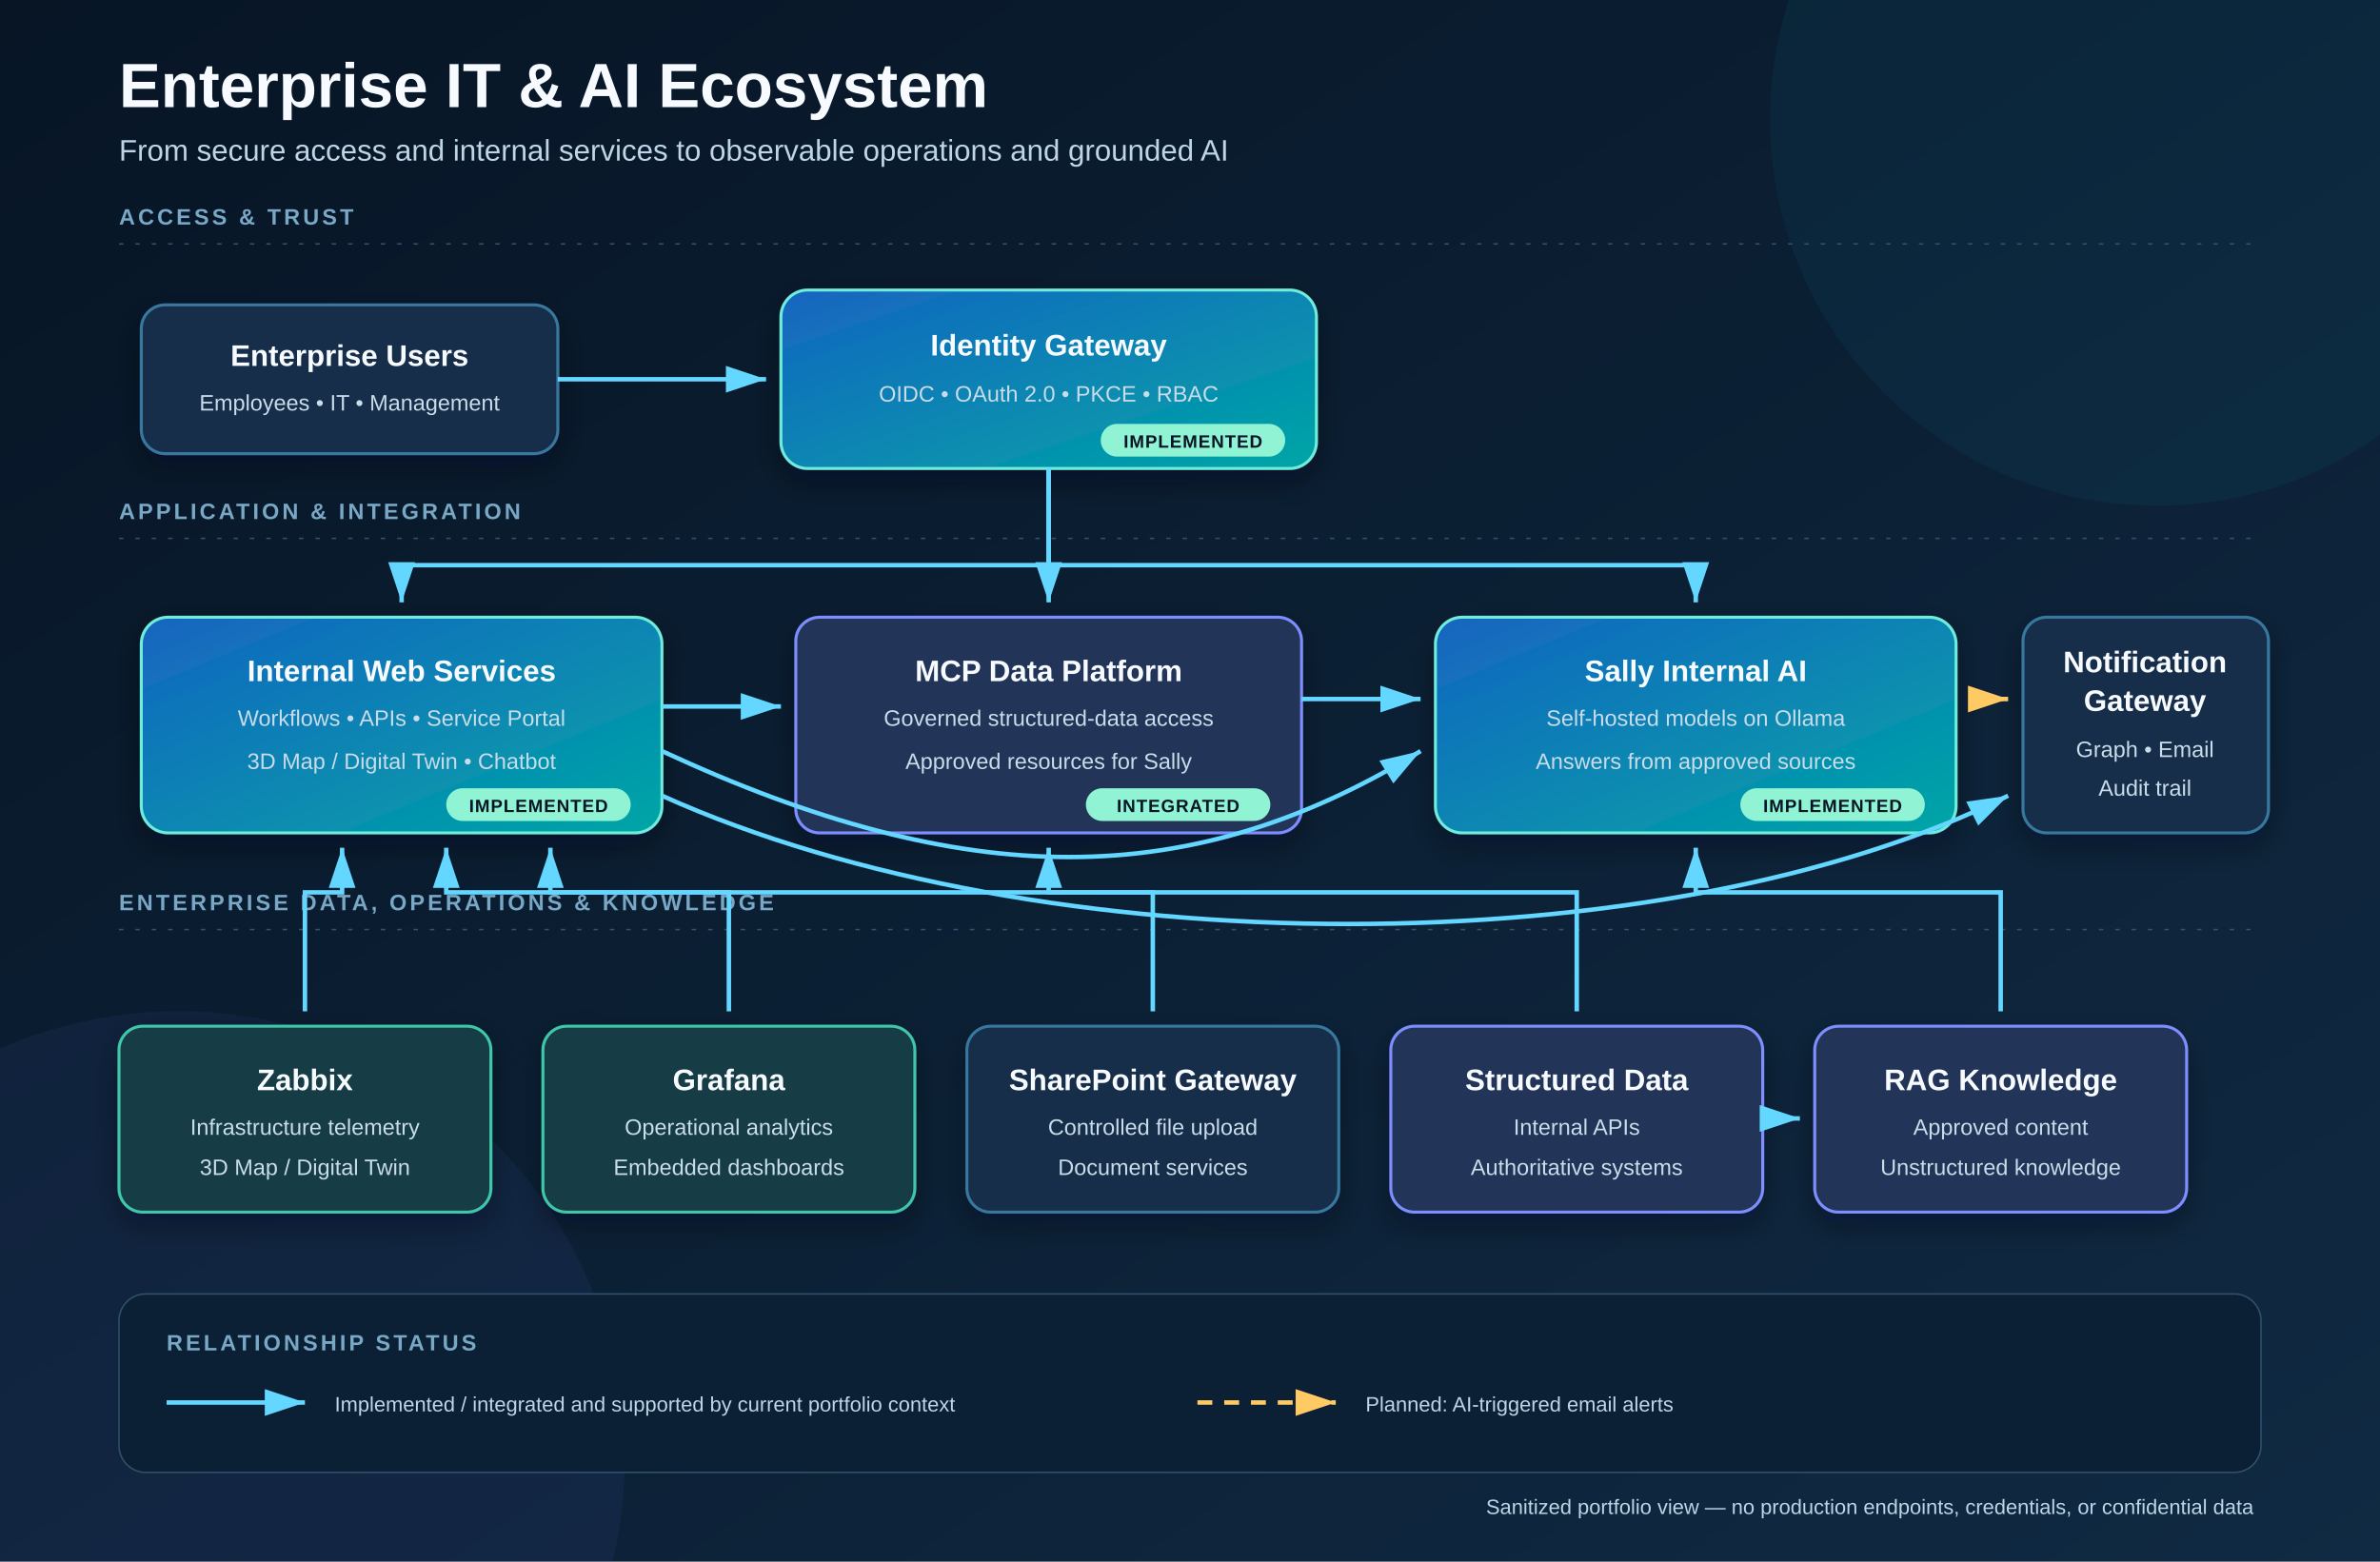
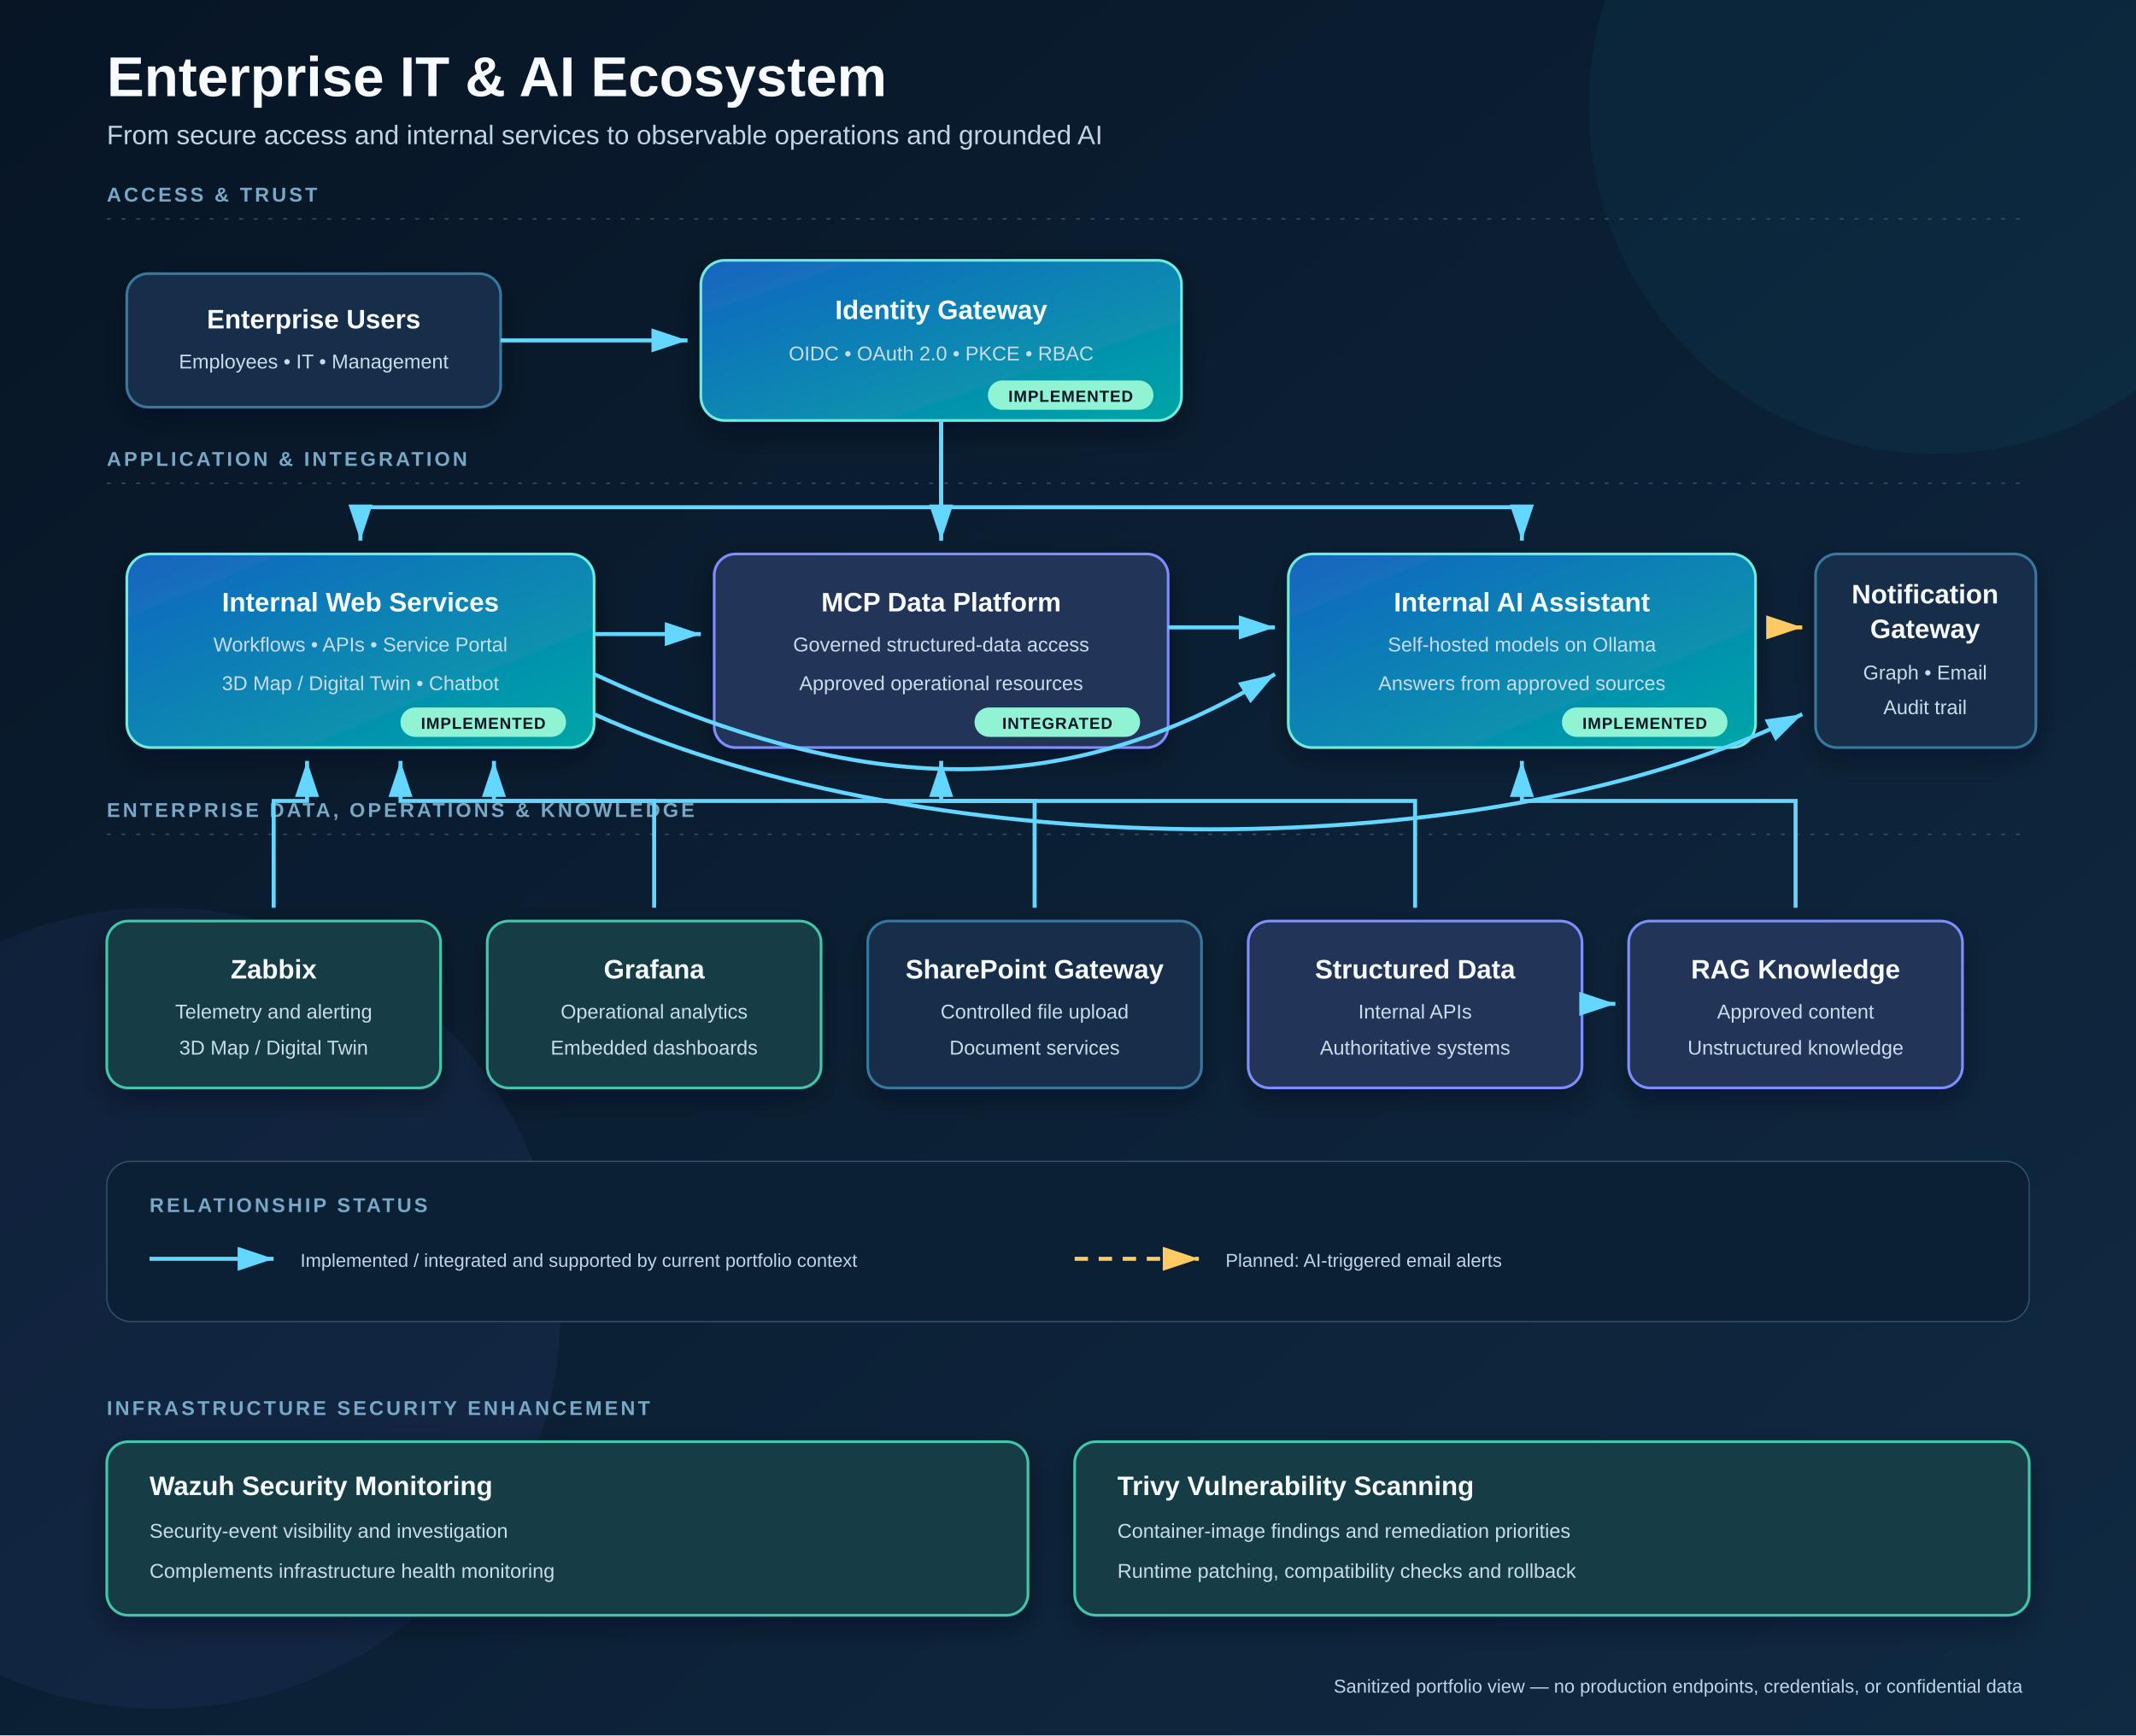
- <svg xmlns="http://www.w3.org/2000/svg" width="1600" height="1050" viewBox="0 0 1600 1050" role="img" aria-labelledby="title desc">
+ <svg xmlns="http://www.w3.org/2000/svg" width="1600" height="1300" viewBox="0 0 1600 1300" role="img" aria-labelledby="title desc">
  <defs>
    <linearGradient id="bg" x1="0" y1="0" x2="1" y2="1">
      <stop offset="0" stop-color="#071525" />
      <stop offset="1" stop-color="#102a43" />
    </linearGradient>
    <linearGradient id="hero" x1="0" y1="0" x2="1" y2="1">
      <stop offset="0" stop-color="#1565c0" />
      <stop offset="1" stop-color="#00a6a6" />
    </linearGradient>
    <filter id="shadow" x="-10%" y="-20%" width="120%" height="150%">
      <feDropShadow dx="0" dy="8" stdDeviation="10" flood-color="#020b14" flood-opacity="0.38" />
    </filter>
    <marker id="arrow" markerWidth="10" markerHeight="10" refX="9" refY="3" orient="auto" markerUnits="strokeWidth">
      <path d="M0,0 L0,6 L9,3 z" fill="#63d7ff" />
    </marker>
    <marker id="arrowFuture" markerWidth="10" markerHeight="10" refX="9" refY="3" orient="auto" markerUnits="strokeWidth">
      <path d="M0,0 L0,6 L9,3 z" fill="#ffca63" />
    </marker>
    <style>
      .title { font: 700 42px 'Segoe UI', Arial, sans-serif; fill: #f7fbff; }
      .subtitle { font: 400 20px 'Segoe UI', Arial, sans-serif; fill: #bdd5e6; }
      .lane { font: 700 15px 'Segoe UI', Arial, sans-serif; fill: #78a8c5; letter-spacing: 2px; }
      .box-title { font: 700 20px 'Segoe UI', Arial, sans-serif; fill: #f7fbff; }
      .box-sub { font: 400 15px 'Segoe UI', Arial, sans-serif; fill: #c9dcea; }
      .small { font: 400 14px 'Segoe UI', Arial, sans-serif; fill: #bdd5e6; }
      .badge { font: 700 12px 'Segoe UI', Arial, sans-serif; fill: #071525; letter-spacing: .6px; }
      .node { fill: #132f49; stroke: #39789f; stroke-width: 2; rx: 16; filter: url(#shadow); }
      .node-ai { fill: url(#hero); stroke: #70ecdc; stroke-width: 2; rx: 18; filter: url(#shadow); }
      .node-data { fill: #243658; stroke: #7e8eff; stroke-width: 2; rx: 16; filter: url(#shadow); }
      .node-ops { fill: #173d44; stroke: #3fc7aa; stroke-width: 2; rx: 16; filter: url(#shadow); }
      .solid { fill: none; stroke: #63d7ff; stroke-width: 3; marker-end: url(#arrow); }
      .future { fill: none; stroke: #ffca63; stroke-width: 3; stroke-dasharray: 10 8; marker-end: url(#arrowFuture); }
      .divider { stroke: #31506a; stroke-width: 1; stroke-dasharray: 3 8; }
    </style>
  </defs>
-   <rect width="1600" height="1050" fill="url(#bg)" />
+   <rect width="1600" height="1300" fill="url(#bg)" />
  <circle cx="1450" cy="80" r="260" fill="#0c6680" opacity=".12" />
  <circle cx="120" cy="980" r="300" fill="#5668d8" opacity=".08" />
  <text x="80" y="72" class="title">Enterprise IT &amp; AI Ecosystem</text>
  <text x="80" y="108" class="subtitle">From secure access and internal services to observable operations and grounded AI</text>
  <line x1="80" y1="164" x2="1520" y2="164" class="divider" />
  <text x="80" y="151" class="lane">ACCESS &amp; TRUST</text>
  <line x1="80" y1="362" x2="1520" y2="362" class="divider" />
  <text x="80" y="349" class="lane">APPLICATION &amp; INTEGRATION</text>
  <line x1="80" y1="625" x2="1520" y2="625" class="divider" />
  <text x="80" y="612" class="lane">ENTERPRISE DATA, OPERATIONS &amp; KNOWLEDGE</text>
  <rect x="95" y="205" width="280" height="100" class="node" />
  <text x="235" y="246" text-anchor="middle" class="box-title">Enterprise Users</text>
  <text x="235" y="276" text-anchor="middle" class="box-sub">Employees • IT • Management</text>
  <rect x="525" y="195" width="360" height="120" class="node-ai" />
  <text x="705" y="239" text-anchor="middle" class="box-title">Identity Gateway</text>
  <text x="705" y="270" text-anchor="middle" class="box-sub">OIDC • OAuth 2.0 • PKCE • RBAC</text>
  <rect x="740" y="285" width="124" height="22" rx="11" fill="#8ff3d4" />
  <text x="802" y="301" text-anchor="middle" class="badge">IMPLEMENTED</text>
  <path d="M375 255 H515" class="solid" />
  <rect x="95" y="415" width="350" height="145" class="node-ai" />
  <text x="270" y="458" text-anchor="middle" class="box-title">Internal Web Services</text>
  <text x="270" y="488" text-anchor="middle" class="box-sub">Workflows • APIs • Service Portal</text>
  <text x="270" y="517" text-anchor="middle" class="box-sub">3D Map / Digital Twin • Chatbot</text>
  <rect x="300" y="530" width="124" height="22" rx="11" fill="#8ff3d4" />
  <text x="362" y="546" text-anchor="middle" class="badge">IMPLEMENTED</text>
  <rect x="535" y="415" width="340" height="145" class="node-data" />
  <text x="705" y="458" text-anchor="middle" class="box-title">MCP Data Platform</text>
  <text x="705" y="488" text-anchor="middle" class="box-sub">Governed structured-data access</text>
-   <text x="705" y="517" text-anchor="middle" class="box-sub">Approved resources for Sally</text>
+   <text x="705" y="517" text-anchor="middle" class="box-sub">Approved operational resources</text>
  <rect x="730" y="530" width="124" height="22" rx="11" fill="#8ff3d4" />
  <text x="792" y="546" text-anchor="middle" class="badge">INTEGRATED</text>
  <rect x="965" y="415" width="350" height="145" class="node-ai" />
-   <text x="1140" y="458" text-anchor="middle" class="box-title">Sally Internal AI</text>
+   <text x="1140" y="458" text-anchor="middle" class="box-title">Internal AI Assistant</text>
  <text x="1140" y="488" text-anchor="middle" class="box-sub">Self-hosted models on Ollama</text>
  <text x="1140" y="517" text-anchor="middle" class="box-sub">Answers from approved sources</text>
  <rect x="1170" y="530" width="124" height="22" rx="11" fill="#8ff3d4" />
  <text x="1232" y="546" text-anchor="middle" class="badge">IMPLEMENTED</text>
  <rect x="1360" y="415" width="165" height="145" class="node" />
  <text x="1442" y="452" text-anchor="middle" class="box-title">Notification</text>
  <text x="1442" y="478" text-anchor="middle" class="box-title">Gateway</text>
  <text x="1442" y="509" text-anchor="middle" class="box-sub">Graph • Email</text>
  <text x="1442" y="535" text-anchor="middle" class="box-sub">Audit trail</text>
  <path d="M705 315 V380 H270 V405" class="solid" />
  <path d="M705 315 V405" class="solid" />
  <path d="M705 315 V380 H1140 V405" class="solid" />
  <path d="M445 475 H525" class="solid" />
  <path d="M445 505 C650 600 800 600 955 505" class="solid" />
  <path d="M445 535 C700 650 1120 650 1350 535" class="solid" />
  <rect x="80" y="690" width="250" height="125" class="node-ops" />
  <text x="205" y="733" text-anchor="middle" class="box-title">Zabbix</text>
-   <text x="205" y="763" text-anchor="middle" class="box-sub">Infrastructure telemetry</text>
+   <text x="205" y="763" text-anchor="middle" class="box-sub">Telemetry and alerting</text>
  <text x="205" y="790" text-anchor="middle" class="box-sub">3D Map / Digital Twin</text>
  <rect x="365" y="690" width="250" height="125" class="node-ops" />
  <text x="490" y="733" text-anchor="middle" class="box-title">Grafana</text>
  <text x="490" y="763" text-anchor="middle" class="box-sub">Operational analytics</text>
  <text x="490" y="790" text-anchor="middle" class="box-sub">Embedded dashboards</text>
  <rect x="650" y="690" width="250" height="125" class="node" />
  <text x="775" y="733" text-anchor="middle" class="box-title">SharePoint Gateway</text>
  <text x="775" y="763" text-anchor="middle" class="box-sub">Controlled file upload</text>
  <text x="775" y="790" text-anchor="middle" class="box-sub">Document services</text>
  <rect x="935" y="690" width="250" height="125" class="node-data" />
  <text x="1060" y="733" text-anchor="middle" class="box-title">Structured Data</text>
  <text x="1060" y="763" text-anchor="middle" class="box-sub">Internal APIs</text>
  <text x="1060" y="790" text-anchor="middle" class="box-sub">Authoritative systems</text>
  <rect x="1220" y="690" width="250" height="125" class="node-data" />
  <text x="1345" y="733" text-anchor="middle" class="box-title">RAG Knowledge</text>
  <text x="1345" y="763" text-anchor="middle" class="box-sub">Approved content</text>
  <text x="1345" y="790" text-anchor="middle" class="box-sub">Unstructured knowledge</text>
  <path d="M205 680 V600 H230 V570" class="solid" />
  <path d="M490 680 V600 H300 V570" class="solid" />
  <path d="M775 680 V600 H370 V570" class="solid" />
  <path d="M1060 680 V600 H705 V570" class="solid" />
  <path d="M1345 680 V600 H1140 V570" class="solid" />
  <path d="M1185 752 H1210" class="solid" />
  <path d="M875 470 H955" class="solid" />
  <path d="M1325 470 H1350" class="future" />
  <rect x="80" y="870" width="1440" height="120" rx="18" fill="#0b2034" stroke="#31506a" />
  <text x="112" y="908" class="lane">RELATIONSHIP STATUS</text>
  <line x1="112" y1="943" x2="205" y2="943" class="solid" />
  <text x="225" y="949" class="small">Implemented / integrated and supported by current portfolio context</text>
  <line x1="805" y1="943" x2="898" y2="943" class="future" />
  <text x="918" y="949" class="small">Planned: AI-triggered email alerts</text>
-   <text x="1515" y="1018" text-anchor="end" class="small">Sanitized portfolio view — no production endpoints, credentials, or confidential data</text>
+   <text x="80" y="1060" class="lane">INFRASTRUCTURE SECURITY ENHANCEMENT</text>
+   <rect x="80" y="1080" width="690" height="130" class="node-ops" />
+   <text x="112" y="1120" class="box-title">Wazuh Security Monitoring</text>
+   <text x="112" y="1152" class="box-sub">Security-event visibility and investigation</text>
+   <text x="112" y="1182" class="box-sub">Complements infrastructure health monitoring</text>
+   <rect x="805" y="1080" width="715" height="130" class="node-ops" />
+   <text x="837" y="1120" class="box-title">Trivy Vulnerability Scanning</text>
+   <text x="837" y="1152" class="box-sub">Container-image findings and remediation priorities</text>
+   <text x="837" y="1182" class="box-sub">Runtime patching, compatibility checks and rollback</text>
+   <text x="1515" y="1268" text-anchor="end" class="small">Sanitized portfolio view — no production endpoints, credentials, or confidential data</text>
</svg>
